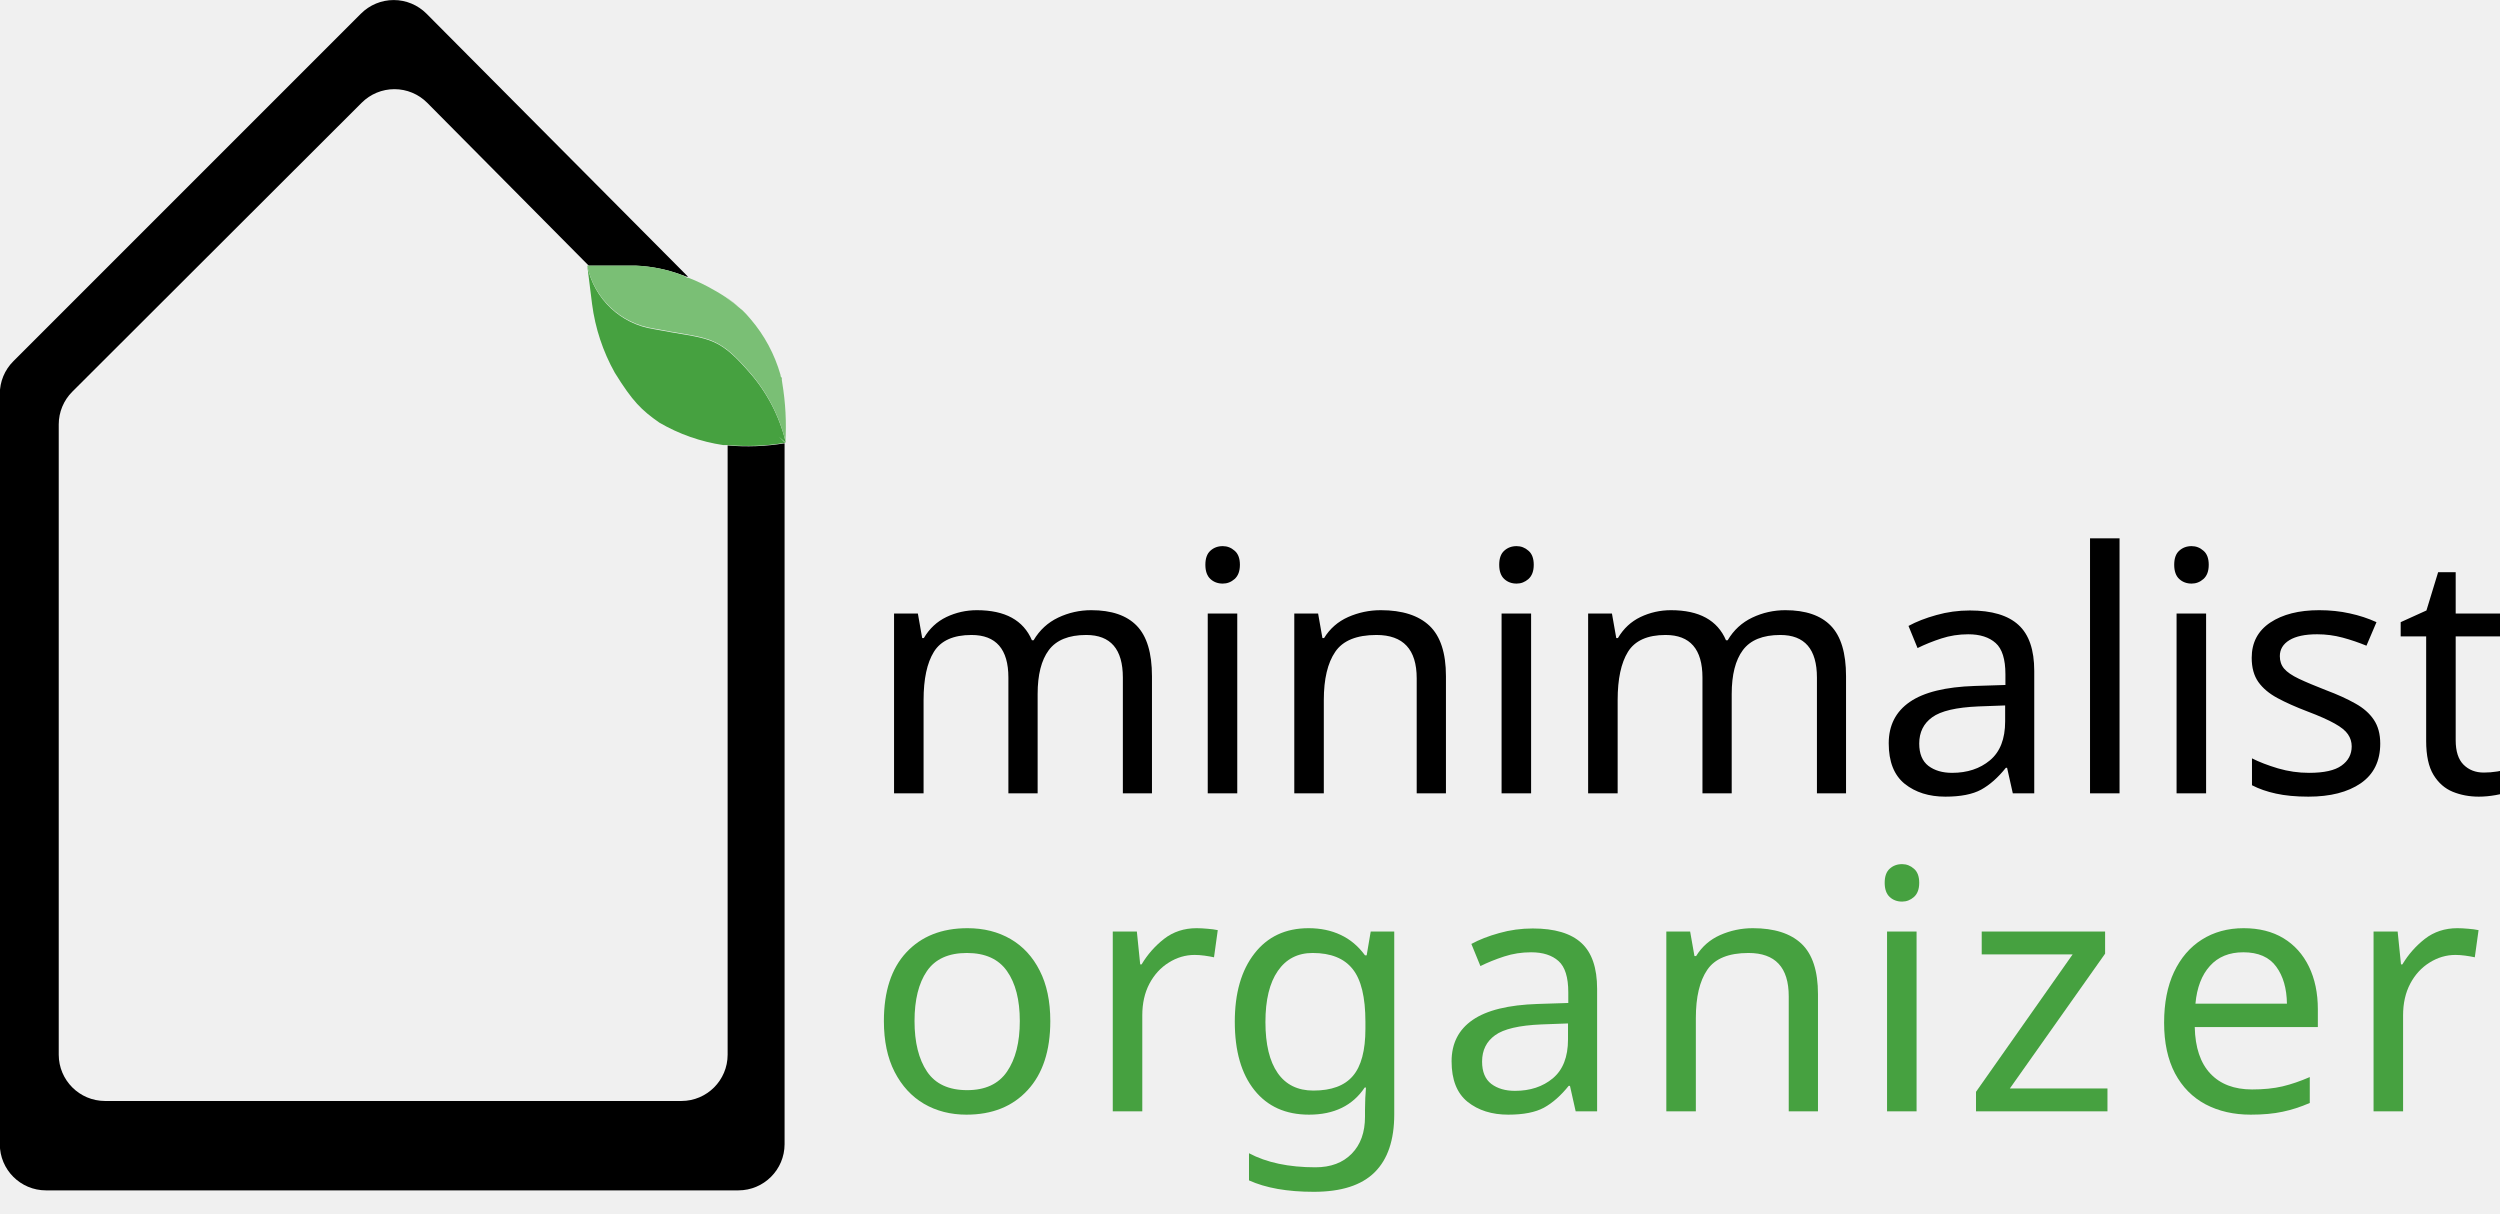
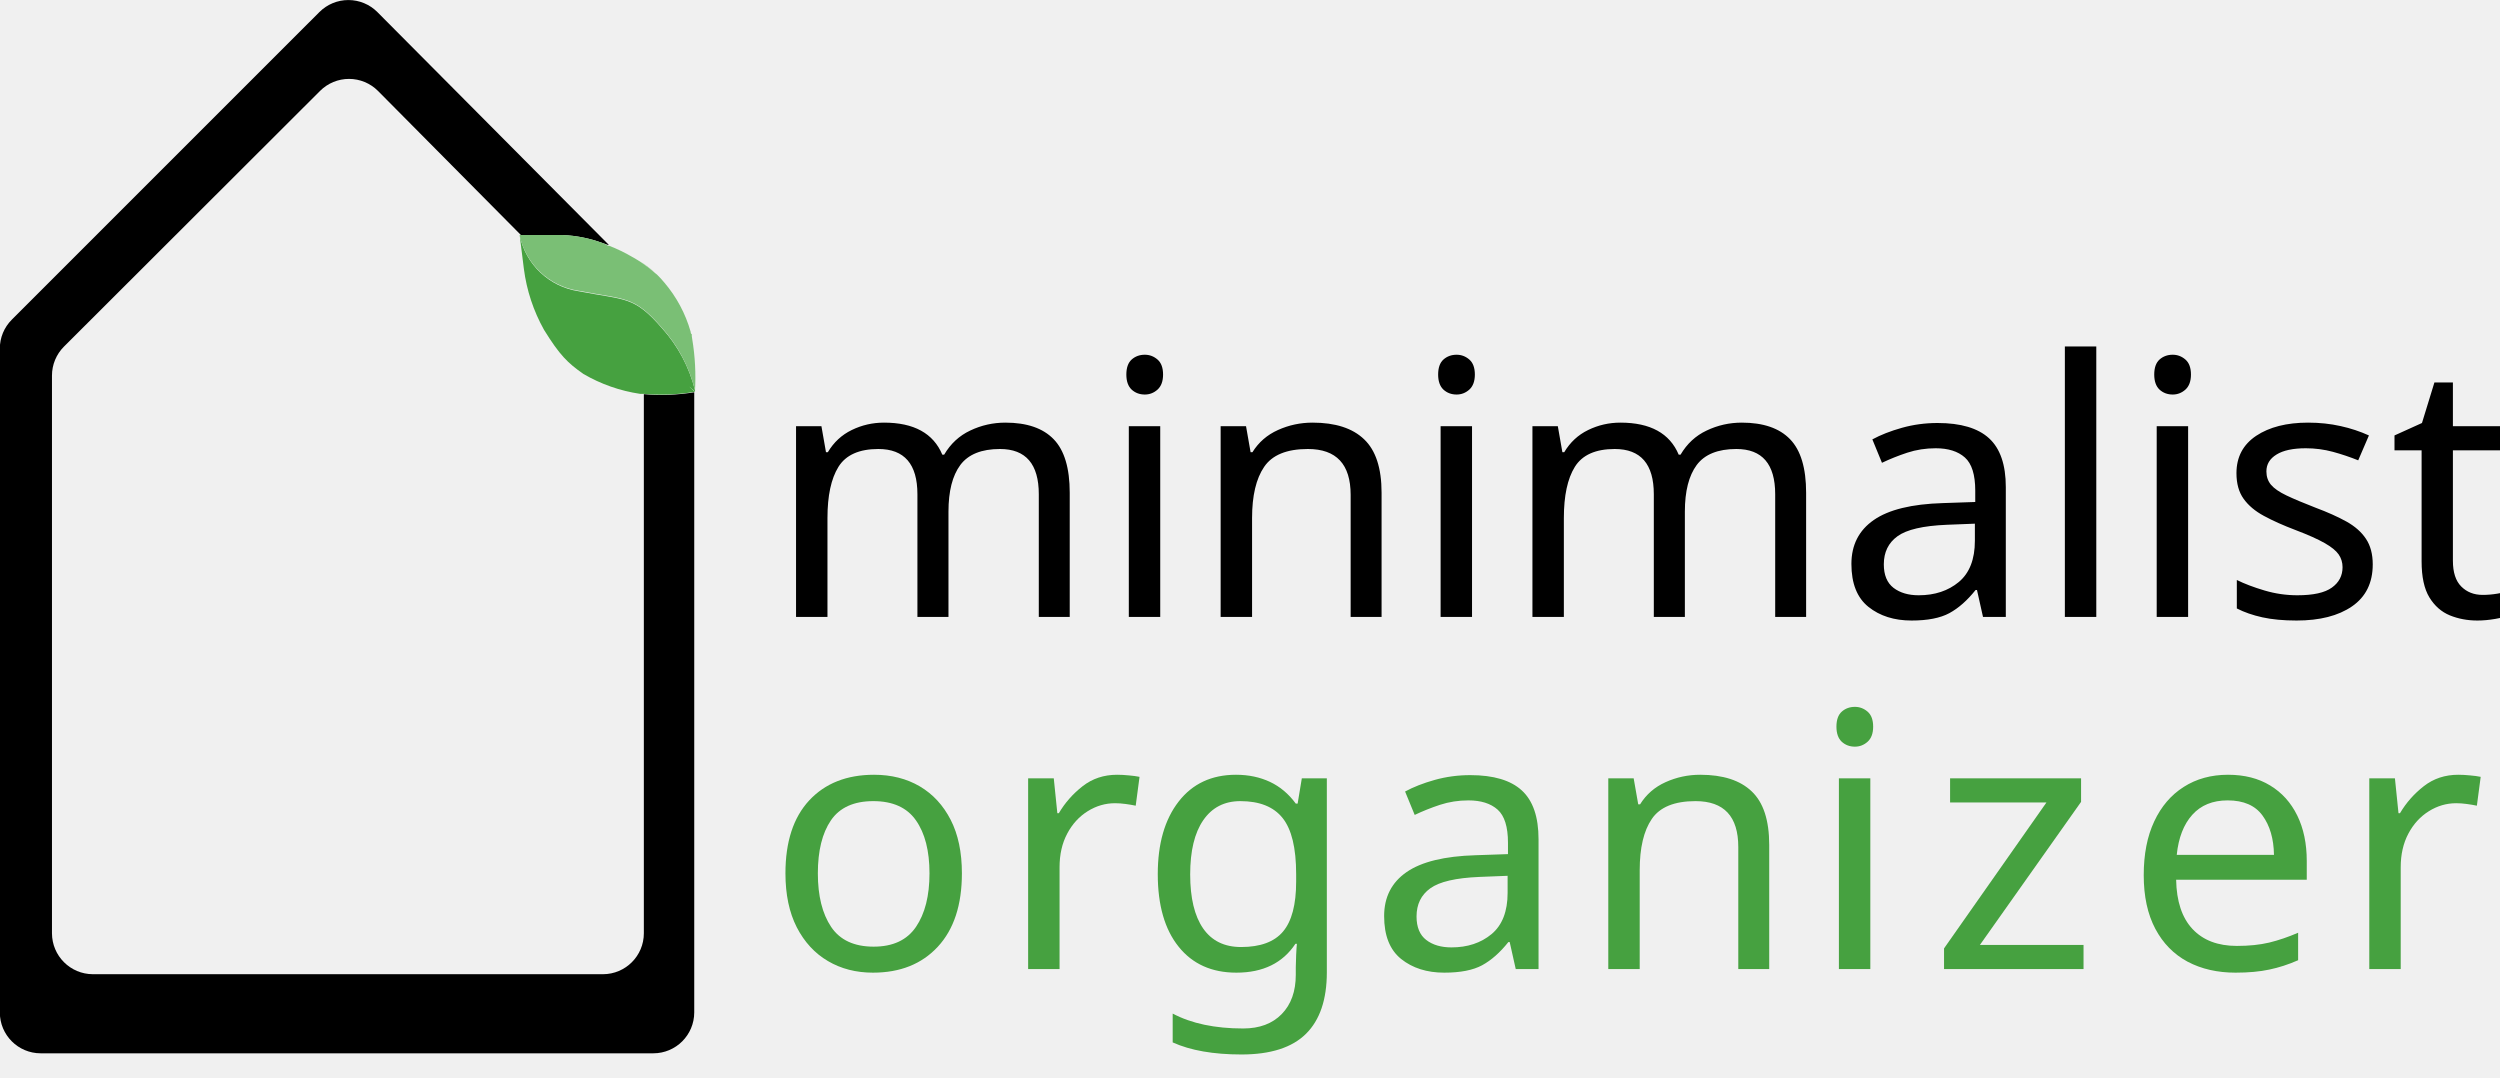
- <svg xmlns="http://www.w3.org/2000/svg" id="Layer_1" data-name="Layer 1" viewBox="0 0 280.5 136.17">
+ <svg xmlns="http://www.w3.org/2000/svg" id="Layer_1" data-name="Layer 1" viewBox="0 0 317 136.65">
  <defs>
-     <style>.cls-1{fill:none;}.cls-2{fill:#fff;}.cls-3,.cls-6{fill:#46a140;}.cls-4{fill:#7abf75;}.cls-5,.cls-6{font-size:37.64px;}.cls-5{font-family:SweetSansPro-Hairline, Sweet Sans Pro;font-weight:100;}.cls-6{font-family:SweetSansPro-Light, Sweet Sans Pro;font-weight:300;letter-spacing:0.03em;}.cls-7{letter-spacing:0em;}.cls-8{letter-spacing:0.04em;}.cls-9{letter-spacing:0.03em;}</style>
+     <style>.cls-1{fill:none;}.cls-2{fill:#fff;}.cls-3,.cls-6{fill:#46a140;}.cls-4{fill:#7abf75;}.cls-5,.cls-6{font-size:45.13px;}.cls-5{font-family:SweetSansPro-Hairline, Sweet Sans Pro;font-weight:100;}.cls-6{font-family:SweetSansPro-Light, Sweet Sans Pro;font-weight:300;letter-spacing:0.03em;}.cls-7{letter-spacing:0em;}.cls-8{letter-spacing:0.03em;}.cls-9{letter-spacing:0.04em;}</style>
  </defs>
  <path class="cls-1" d="M75.28,34.19,57.15,15.92a5.19,5.19,0,0,0-7.35,0L17.33,48.37A5.19,5.19,0,0,0,15.81,52v70.68A5.2,5.2,0,0,0,21,127.91H85.67a5.19,5.19,0,0,0,5.19-5.19V54.36c-.14,0-.31,0-.44,0a20.12,20.12,0,0,1-7.18-2.52c-2-1.4-3-2.37-5-5.6a21.43,21.43,0,0,1-2.55-7.76l-.53-4.24h.16Z" transform="translate(-9.22 -4.38)" />
  <polygon class="cls-2" points="87.91 49.45 87.39 49 87.97 49.52 88.03 49.57 88.03 49.56 87.91 49.45" />
  <path class="cls-2" d="M96.89,46.79a.53.53,0,0,0,0,.12.29.29,0,0,0,0,.09,4.74,4.74,0,0,0-.17-.57c0,.09.06.19.08.28Z" transform="translate(-9.22 -4.38)" />
  <path d="M90.86,54.36v68.36a5.19,5.19,0,0,1-5.19,5.19H21a5.2,5.2,0,0,1-5.19-5.19V52a5.19,5.19,0,0,1,1.52-3.67L49.8,15.91a5.19,5.19,0,0,1,7.35,0L75.28,34.19c.35,0,1.55,0,5.32,0a16.48,16.48,0,0,1,5,1l.68.24.14,0L57.07,5.91a5.19,5.19,0,0,0-7.35,0l-39,39a5.15,5.15,0,0,0-1.52,3.67v84.18a5.18,5.18,0,0,0,5.18,5.18H92.06a5.19,5.19,0,0,0,5.19-5.18V54.12A25.71,25.71,0,0,1,90.86,54.36Z" transform="translate(-9.22 -4.38)" />
  <path class="cls-3" d="M90.53,37.62A18.31,18.31,0,0,1,92.28,39,12.3,12.3,0,0,0,90.53,37.62Z" transform="translate(-9.22 -4.38)" />
  <path class="cls-3" d="M93.42,40.19l0,0,0,0Z" transform="translate(-9.22 -4.38)" />
  <path class="cls-3" d="M89.34,36.89l.2.11Z" transform="translate(-9.22 -4.38)" />
  <path class="cls-3" d="M85.58,35.18c.23.08.46.15.68.24Z" transform="translate(-9.22 -4.38)" />
  <path class="cls-3" d="M96.85,46.71c0,.07.05.13.07.2a.53.53,0,0,1,0-.12Z" transform="translate(-9.22 -4.38)" />
  <path class="cls-3" d="M96.61,53.38l.52.45.12.11.1.09v-.15A18.38,18.38,0,0,0,93.16,46c-3.57-4.1-4.54-3.52-10.57-4.69a9,9,0,0,1-7.47-7.06h0l.53,4.24A21.43,21.43,0,0,0,78.2,46.2c2,3.23,3,4.2,5,5.6a20.12,20.12,0,0,0,7.18,2.52c.13,0,.3,0,.44,0a25.71,25.71,0,0,0,6.39-.24l.16,0L97.25,54l-.07-.06Z" transform="translate(-9.22 -4.38)" />
  <path class="cls-4" d="M85.58,35.18a16.48,16.48,0,0,0-5-1c-3.77,0-5,0-5.32,0h-.16a9,9,0,0,0,7.47,7.06c6,1.17,7,.59,10.57,4.69a18.38,18.38,0,0,1,4.2,7.93l0,.18a29.76,29.76,0,0,0-.35-6.69L96.94,47a.29.29,0,0,1,0-.09c0-.07,0-.13-.07-.2s-.06-.19-.08-.28a16.61,16.61,0,0,0-3.34-6.23l0,0a12.57,12.57,0,0,0-.92-1c-.06-.05-.14-.1-.19-.15a18.31,18.31,0,0,0-1.75-1.36c-.32-.22-.65-.41-1-.62l-.2-.11a20,20,0,0,0-2.94-1.42l-.14,0C86,35.33,85.81,35.26,85.58,35.18Z" transform="translate(-9.22 -4.38)" />
-   <text class="cls-5" transform="translate(97.11 89.01)">minimalist</text>
-   <text class="cls-6" transform="translate(97.11 124.69)">o<tspan class="cls-7" x="24.54" y="0">r</tspan>
-     <tspan class="cls-8" x="39.37" y="0">gani</tspan>
-     <tspan class="cls-9" x="123.13" y="0">z</tspan>
-     <tspan x="143.64" y="0">er</tspan>
+   <text class="cls-5" transform="translate(97.11 78.23)">minimalist</text>
+   <text class="cls-6" transform="translate(97.11 122.88)">o<tspan class="cls-7" x="29.43" y="0">r</tspan>
+     <tspan x="47.21" y="0">gani</tspan>
+     <tspan class="cls-8" x="147.63" y="0">z</tspan>
+     <tspan class="cls-9" x="172.23" y="0">er</tspan>
  </text>
</svg>
